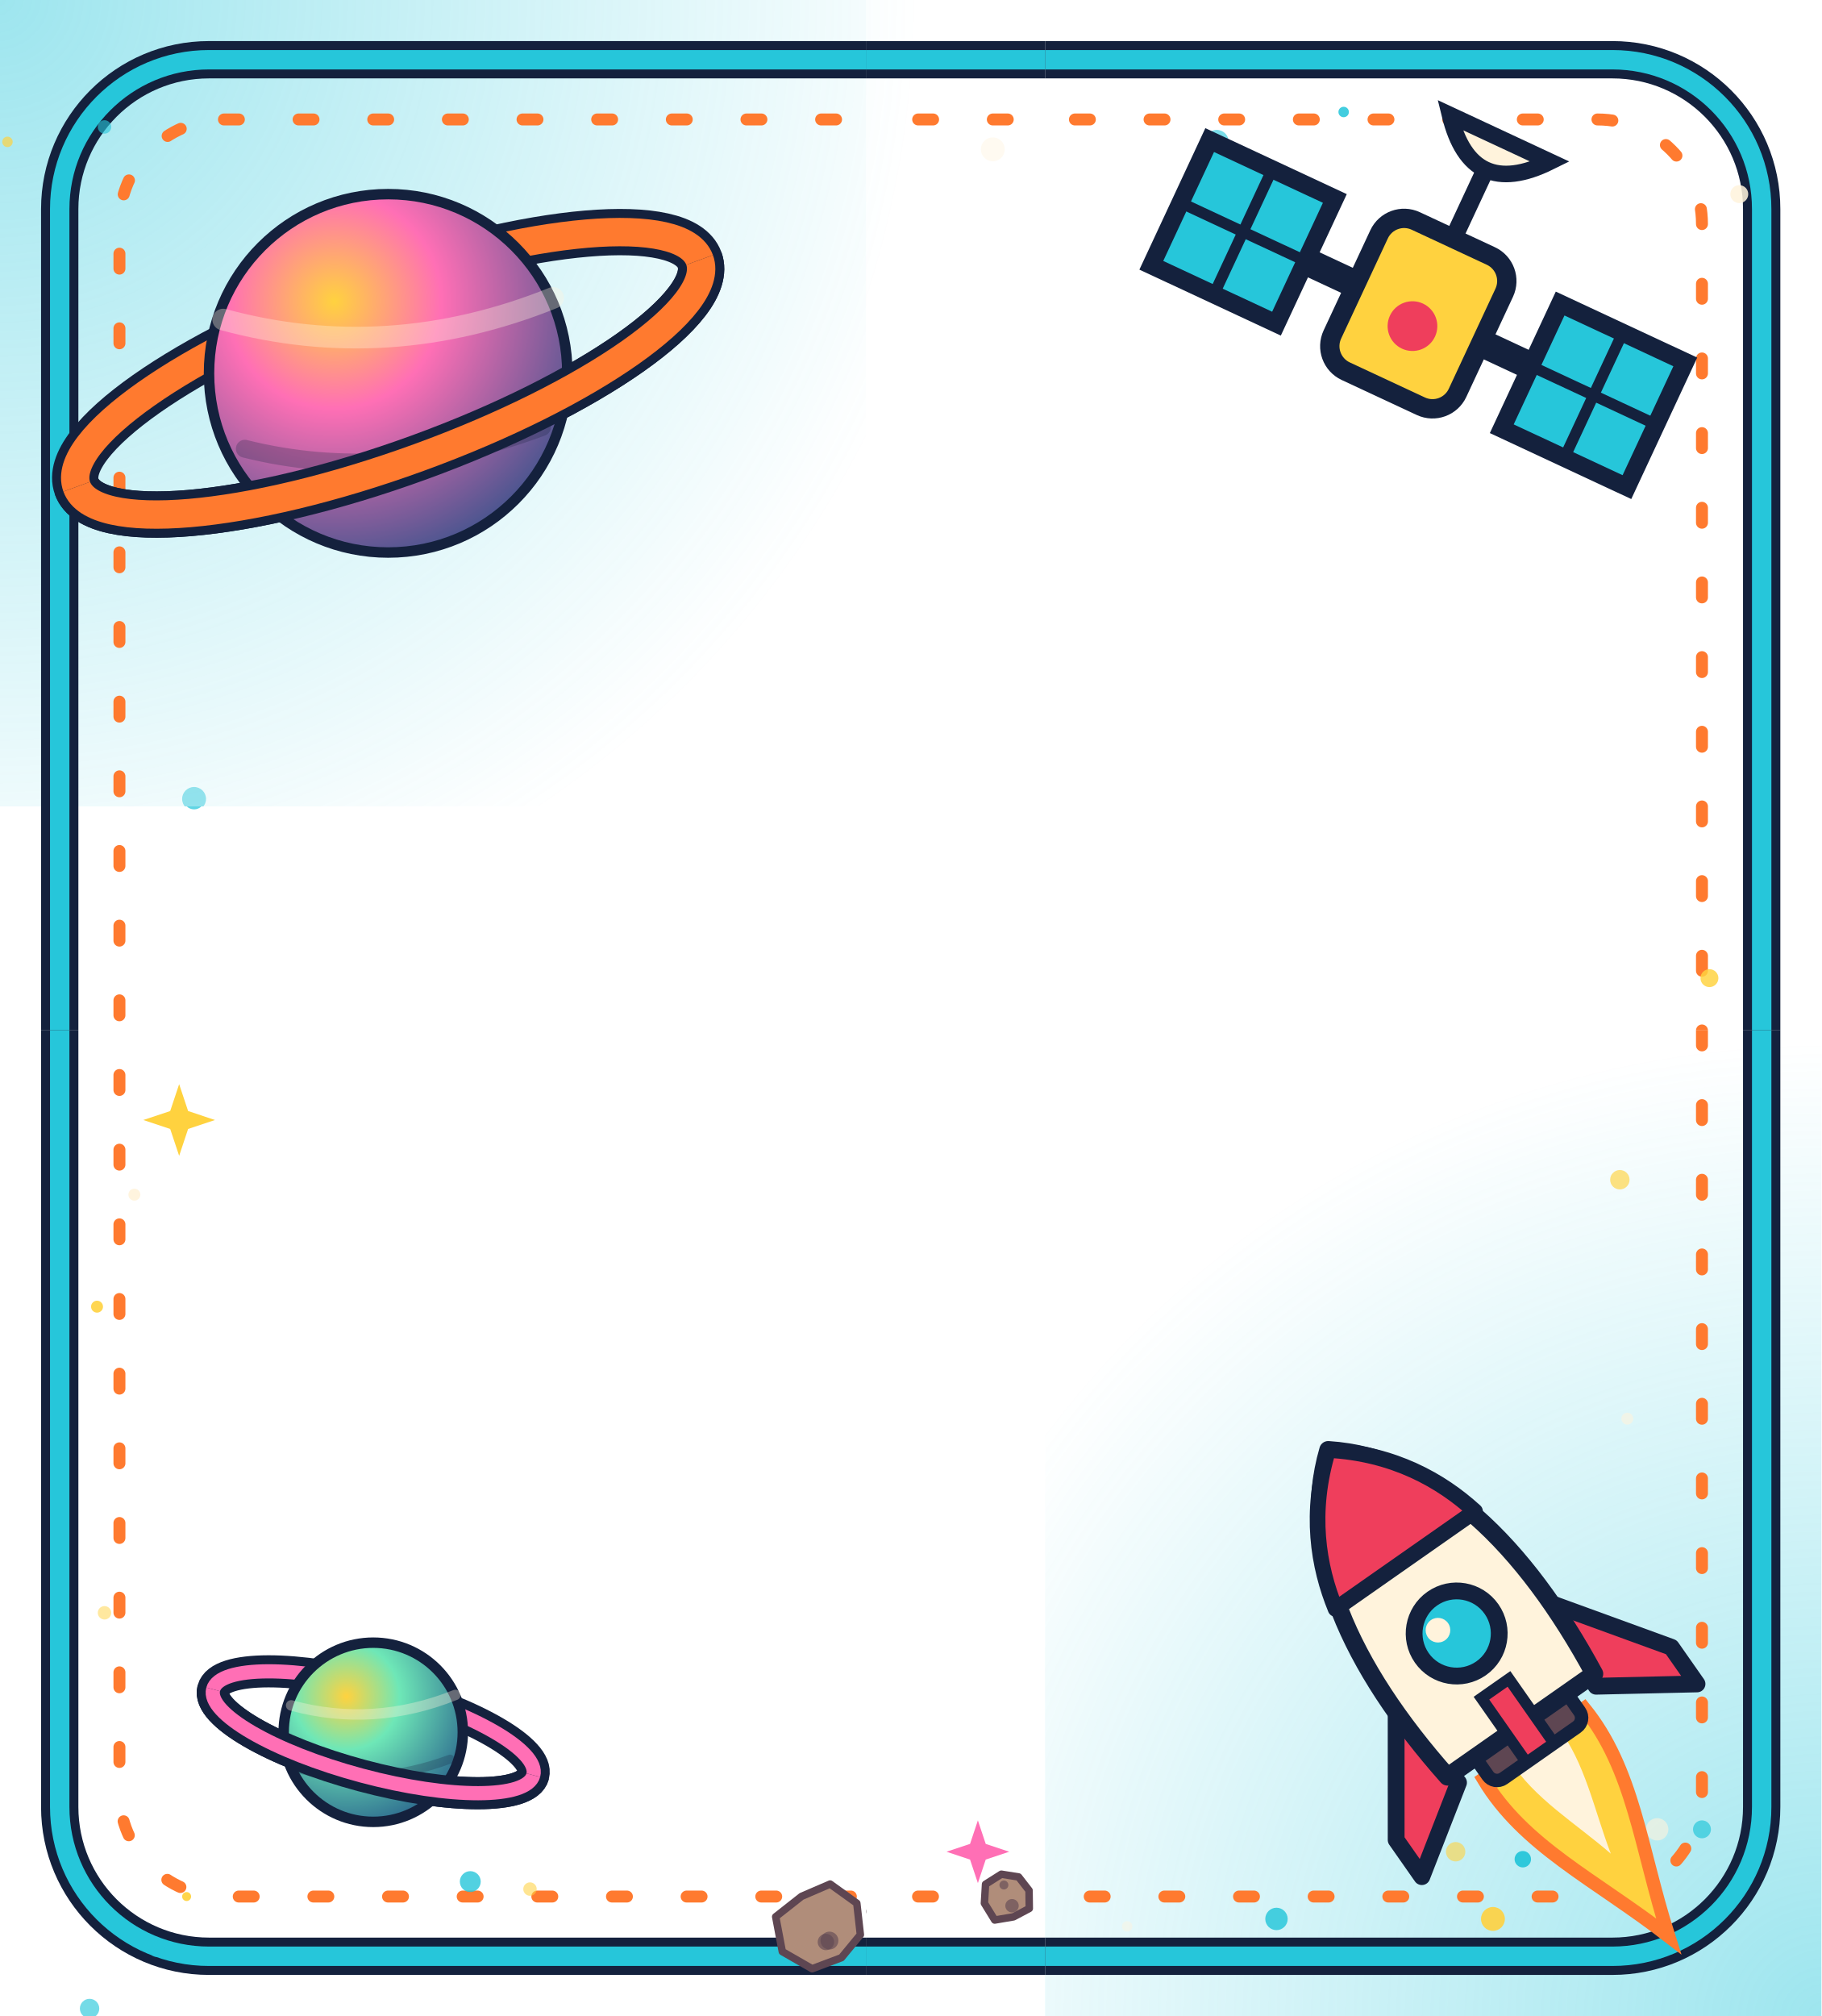
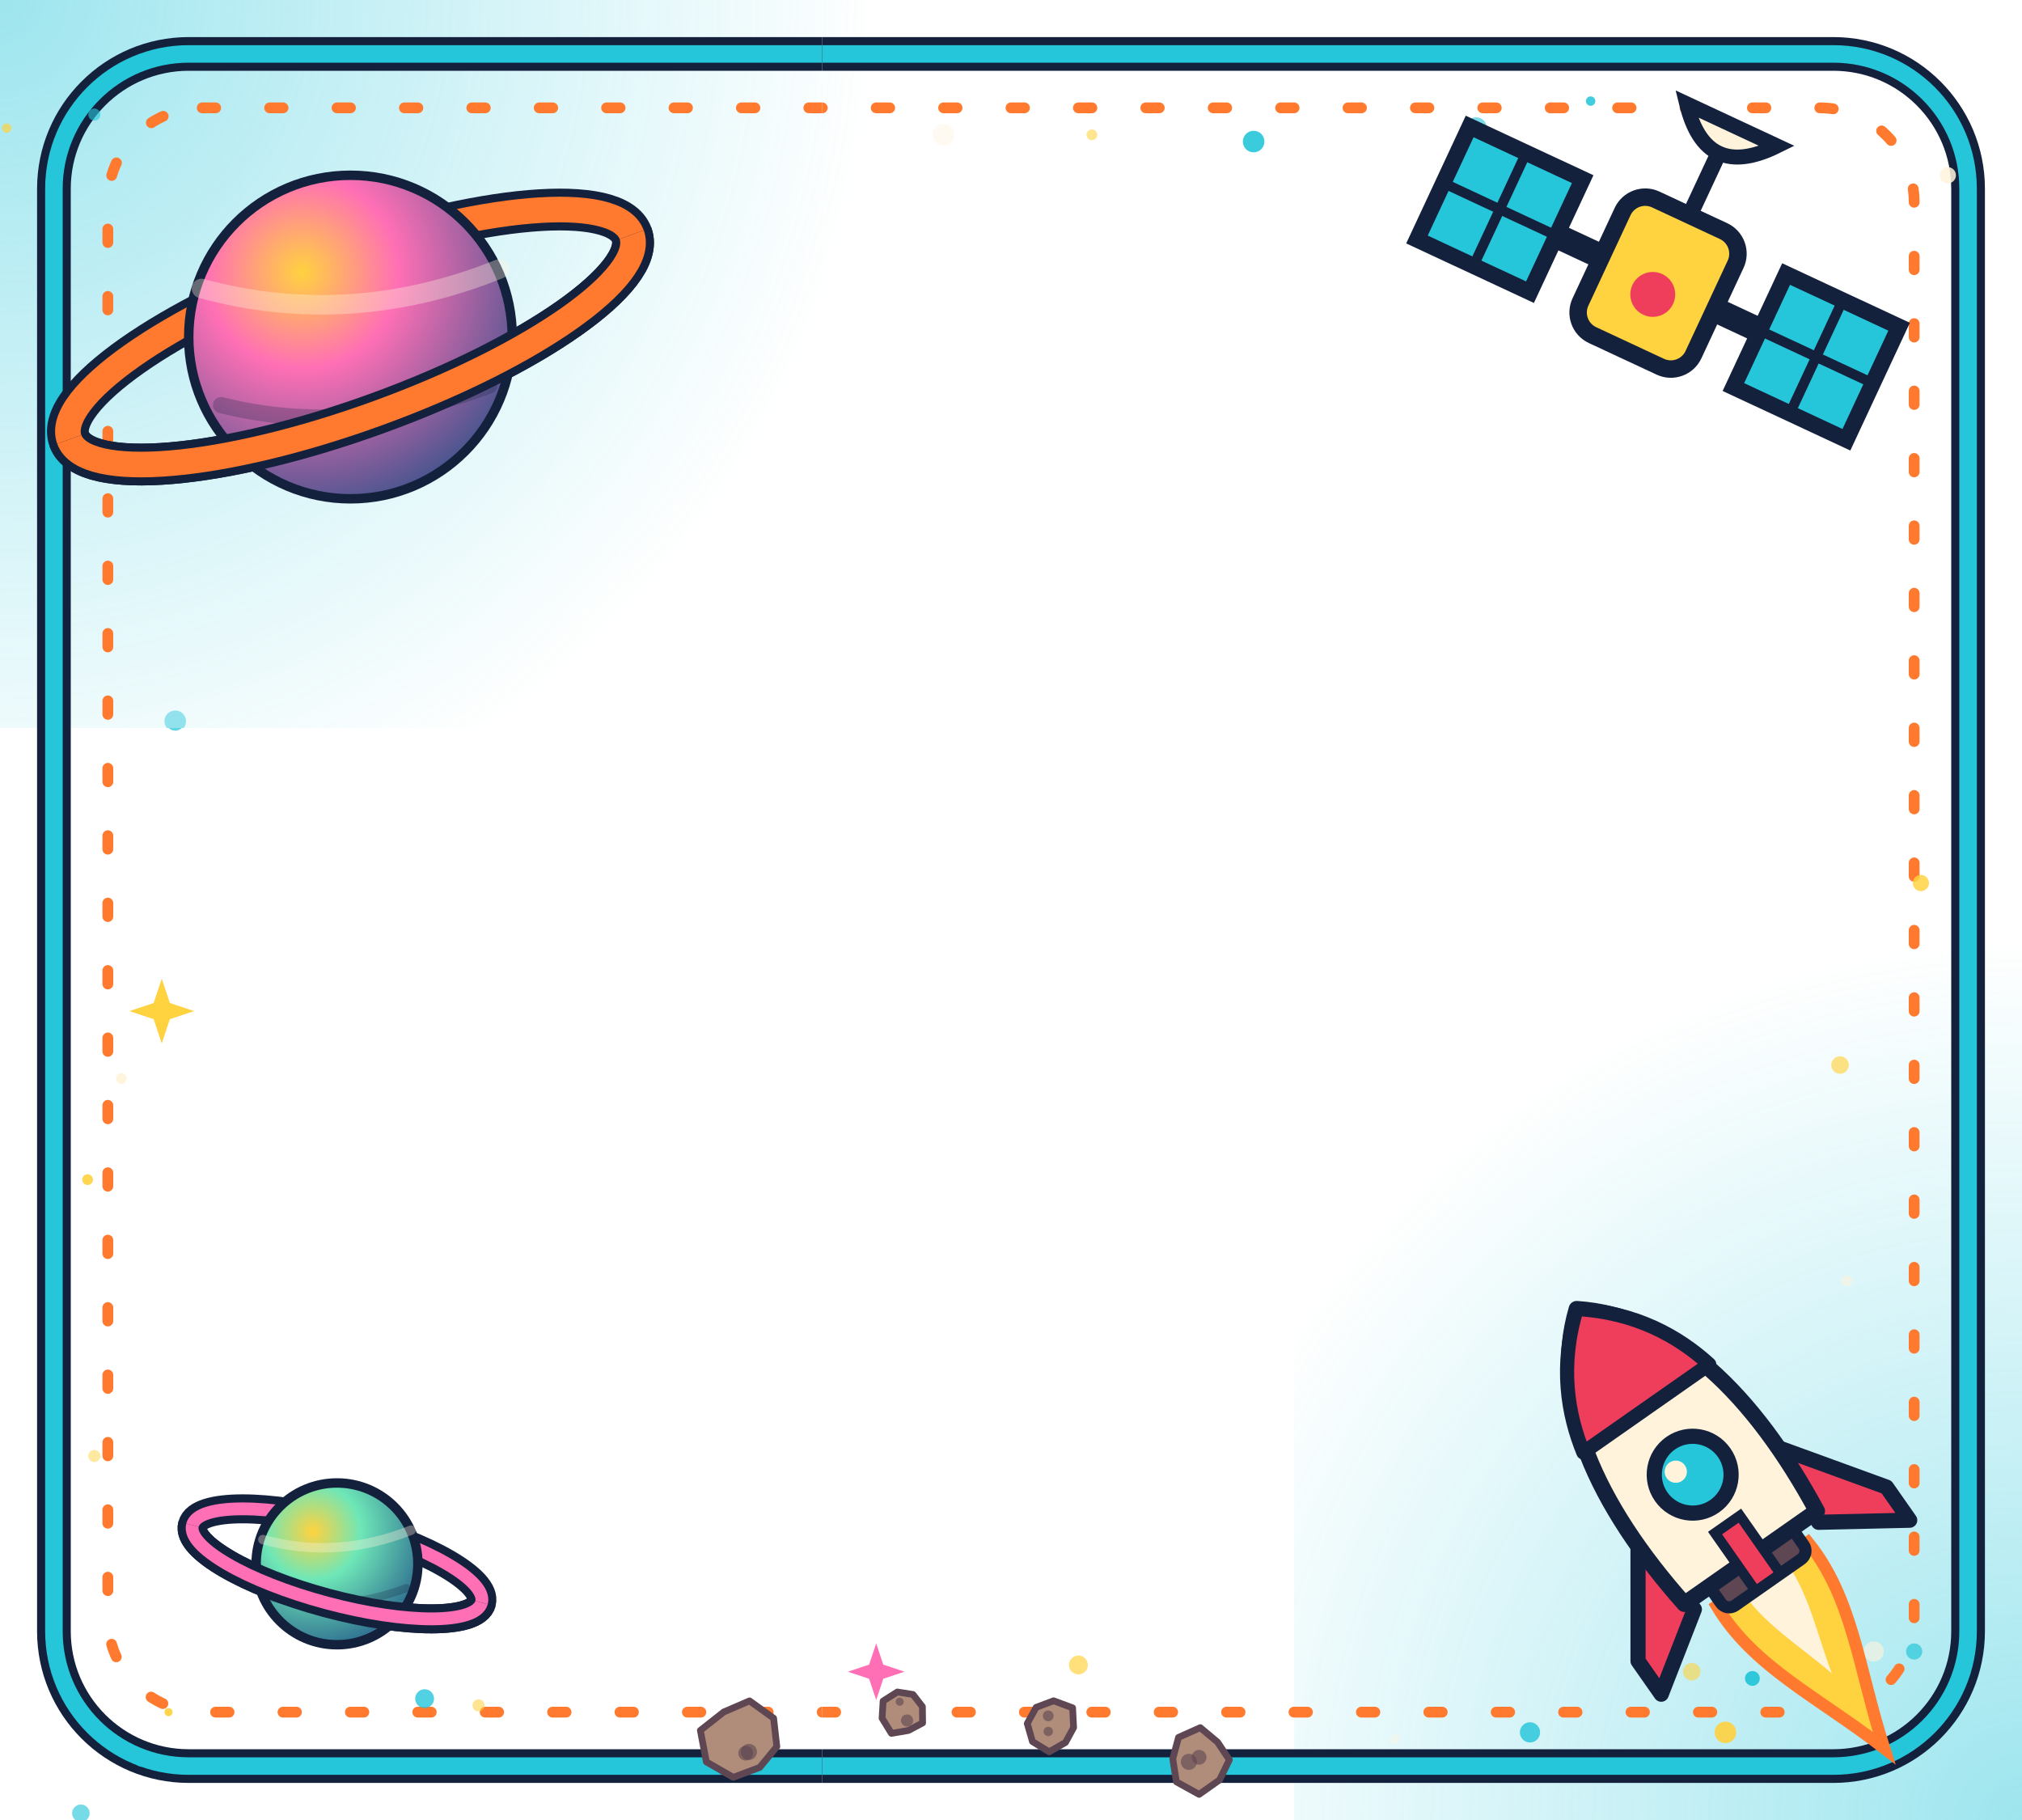
- <svg xmlns="http://www.w3.org/2000/svg" viewBox="0 0 244 270" width="244" height="270">
+ <svg xmlns="http://www.w3.org/2000/svg" viewBox="0 0 300 270" width="300" height="270">
  <defs>
    <g id="frame-art">
      <defs>
        <radialGradient id="uzay-pp1" cx=".35" cy=".3" r=".85">
          <stop offset="0" stop-color="#ffd23f" />
          <stop offset=".35" stop-color="#ff6fb5" />
          <stop offset="1" stop-color="#1f4f86" />
        </radialGradient>
        <radialGradient id="uzay-pp2" cx=".35" cy=".3" r=".85">
          <stop offset="0" stop-color="#ffd23f" />
          <stop offset=".35" stop-color="#6ee7b7" />
          <stop offset="1" stop-color="#1f4f86" />
        </radialGradient>
        <linearGradient id="uzay-pc" x1="1" x2="0">
          <stop offset="0" stop-color="#ffd23f" stop-opacity=".95" />
          <stop offset=".4" stop-color="#ff6fb5" stop-opacity=".6" />
          <stop offset="1" stop-color="#26c6da" stop-opacity="0" />
        </linearGradient>
        <radialGradient id="uzay-pg">
          <stop offset="0" stop-color="#26c6da" stop-opacity=".45" />
          <stop offset="1" stop-color="#26c6da" stop-opacity="0" />
        </radialGradient>
      </defs>
      <ellipse cx="0" cy="0" rx="130" ry="130" fill="url(#uzay-pg)" />
      <ellipse cx="450" cy="880" rx="130" ry="130" fill="url(#uzay-pg)" />
      <rect x="8" y="8" width="434" height="864" rx="20" fill="none" stroke="#14213d" stroke-width="5" />
      <rect x="8" y="8" width="434" height="864" rx="20" fill="none" stroke="#26c6da" stroke-width="2.6" />
      <rect x="16" y="16" width="418" height="848" rx="14" fill="none" stroke="#ff7a2f" stroke-width="1.6" stroke-dasharray="2 8" stroke-linecap="round" />
      <circle cx="434" cy="855" r="1.2" fill="#26c6da" opacity="0.69" />
      <circle cx="305" cy="864" r="0.7" fill="#ffd23f" opacity="0.75" />
      <circle cx="71" cy="863" r="0.9" fill="#ffd23f" opacity="0.57" />
      <circle cx="11" cy="151" r="1.3" fill="#fff3dc" opacity="0.46" />
      <circle cx="334" cy="26" r="1.4" fill="#ffd23f" opacity="0.77" />
      <circle cx="292" cy="19" r="1.3" fill="#ffd23f" opacity="0.85" />
      <circle cx="427" cy="335" r="1.0" fill="#26c6da" opacity="0.88" />
      <circle cx="410" cy="859" r="1.1" fill="#26c6da" opacity="0.94" />
      <circle cx="13" cy="785" r="0.8" fill="#ffd23f" opacity="0.90" />
      <circle cx="256" cy="871" r="0.9" fill="#fff3dc" opacity="0.93" />
      <circle cx="21" cy="871" r="1.1" fill="#26c6da" opacity="0.67" />
      <circle cx="12" cy="230" r="1.1" fill="#fff3dc" opacity="0.51" />
      <circle cx="11" cy="135" r="1.4" fill="#fff3dc" opacity="0.94" />
      <circle cx="23" cy="362" r="1.3" fill="#ffd23f" opacity="0.76" />
      <circle cx="14" cy="17" r="0.9" fill="#26c6da" opacity="0.61" />
      <circle cx="7" cy="196" r="0.9" fill="#fff3dc" opacity="0.46" />
      <circle cx="5" cy="482" r="1.1" fill="#fff3dc" opacity="0.71" />
      <circle cx="423" cy="832" r="1.0" fill="#26c6da" opacity="0.79" />
      <circle cx="180" cy="857" r="1.4" fill="#ffd23f" opacity="0.69" />
      <circle cx="429" cy="335" r="1.4" fill="#ffd23f" opacity="0.88" />
      <circle cx="12" cy="298" r="0.9" fill="#26c6da" opacity="0.57" />
      <circle cx="26" cy="677" r="1.4" fill="#26c6da" opacity="0.73" />
      <circle cx="423" cy="702" r="0.8" fill="#ffd23f" opacity="0.68" />
      <circle cx="244" cy="856" r="1.1" fill="#ffd23f" opacity="0.85" />
      <circle cx="18" cy="770" r="0.8" fill="#fff3dc" opacity="0.94" />
      <circle cx="369" cy="19" r="1.6" fill="#26c6da" opacity="0.62" />
      <circle cx="279" cy="855" r="1.4" fill="#26c6da" opacity="0.40" />
      <circle cx="439" cy="26" r="1.2" fill="#fff3dc" opacity="0.86" />
      <circle cx="162" cy="20" r="0.8" fill="#ffd23f" opacity="0.58" />
      <circle cx="340" cy="26" r="0.9" fill="#26c6da" opacity="0.89" />
      <circle cx="12" cy="879" r="1.3" fill="#26c6da" opacity="0.64" />
      <circle cx="25" cy="864" r="0.6" fill="#ffd23f" opacity="0.94" />
      <circle cx="357" cy="868" r="0.7" fill="#fff3dc" opacity="0.42" />
      <circle cx="335" cy="6" r="1.1" fill="#fff3dc" opacity="0.80" />
      <circle cx="336" cy="875" r="0.8" fill="#ffd23f" opacity="0.94" />
      <circle cx="1" cy="19" r="0.7" fill="#ffd23f" opacity="0.69" />
      <circle cx="424" cy="800" r="0.8" fill="#fff3dc" opacity="0.56" />
      <circle cx="435" cy="141" r="1.2" fill="#ffd23f" opacity="0.83" />
      <circle cx="423" cy="768" r="1.3" fill="#ffd23f" opacity="0.65" />
      <circle cx="406" cy="867" r="1.6" fill="#ffd23f" opacity="0.90" />
      <circle cx="253" cy="867" r="1.3" fill="#fff3dc" opacity="0.94" />
      <circle cx="446" cy="316" r="0.7" fill="#26c6da" opacity="0.45" />
      <circle cx="377" cy="867" r="1.5" fill="#26c6da" opacity="0.83" />
      <circle cx="428" cy="855" r="1.5" fill="#fff3dc" opacity="0.60" />
      <circle cx="313" cy="868" r="0.7" fill="#fff3dc" opacity="0.60" />
      <circle cx="140" cy="20" r="1.6" fill="#fff3dc" opacity="0.41" />
      <circle cx="25" cy="523" r="1.6" fill="#fff3dc" opacity="0.49" />
      <circle cx="437" cy="681" r="0.6" fill="#fff3dc" opacity="0.75" />
      <circle cx="445" cy="647" r="1.5" fill="#26c6da" opacity="0.88" />
      <circle cx="14" cy="826" r="0.9" fill="#ffd23f" opacity="0.50" />
      <circle cx="186" cy="21" r="1.6" fill="#26c6da" opacity="0.91" />
      <circle cx="63" cy="862" r="1.4" fill="#26c6da" opacity="0.80" />
      <circle cx="13" cy="244" r="1.0" fill="#26c6da" opacity="0.91" />
      <circle cx="268" cy="9" r="0.9" fill="#26c6da" opacity="0.45" />
      <circle cx="26" cy="107" r="1.6" fill="#26c6da" opacity="0.47" />
      <circle cx="401" cy="858" r="1.3" fill="#ffd23f" opacity="0.60" />
      <circle cx="317" cy="869" r="0.9" fill="#ffd23f" opacity="0.61" />
      <circle cx="444" cy="628" r="0.7" fill="#fff3dc" opacity="0.91" />
      <circle cx="259" cy="875" r="0.9" fill="#ffd23f" opacity="0.47" />
      <circle cx="386" cy="15" r="0.7" fill="#26c6da" opacity="0.87" />
      <g transform="translate(110 868) rotate(57)">
        <path d="M5.0 0.0 L4.1 4.1 L0.0 6.2 L-4.4 4.4 L-4.8 0.0 L-4.1 -4.1 L-0.0 -5.7 L3.8 -3.8Z" fill="#b08d7a" stroke="#5e4652" stroke-width="1.0" stroke-linejoin="round" />
        <circle cx="2.2" cy="0.1" r="1.2" fill="#5e4652" opacity=".6" />
        <circle cx="2.1" cy="0.6" r="1.1" fill="#5e4652" opacity=".6" />
      </g>
      <g transform="translate(132 866) rotate(45)">
        <path d="M3.1 0.0 L2.3 2.3 L0.0 2.9 L-2.4 2.4 L-3.4 0.0 L-2.1 -2.1 L-0.0 -3.1 L1.8 -1.8Z" fill="#b08d7a" stroke="#5e4652" stroke-width="1.0" stroke-linejoin="round" />
        <circle cx="-1.1" cy="1.2" r="0.6" fill="#5e4652" opacity=".6" />
        <circle cx="-0.7" cy="1.0" r="0.8" fill="#5e4652" opacity=".6" />
      </g>
      <g transform="translate(154 864) rotate(29)">
        <path d="M3.3 0.0 L2.0 2.0 L0.0 3.6 L-2.3 2.3 L-3.4 0.0 L-2.2 -2.2 L-0.0 -3.0 L2.1 -2.1Z" fill="#b08d7a" stroke="#5e4652" stroke-width="1.0" stroke-linejoin="round" />
        <circle cx="1.1" cy="0.8" r="0.9" fill="#5e4652" opacity=".6" />
        <circle cx="-1.2" cy="-1.1" r="0.6" fill="#5e4652" opacity=".6" />
      </g>
      <g transform="translate(176 866) rotate(5)">
        <path d="M3.3 0.0 L2.3 2.3 L0.0 3.9 L-2.6 2.6 L-3.6 0.0 L-2.5 -2.5 L-0.0 -3.7 L2.9 -2.9Z" fill="#b08d7a" stroke="#5e4652" stroke-width="1.0" stroke-linejoin="round" />
        <circle cx="-0.6" cy="-1.4" r="0.8" fill="#5e4652" opacity=".6" />
        <circle cx="-0.4" cy="0.9" r="0.7" fill="#5e4652" opacity=".6" />
      </g>
      <g transform="translate(198 871) rotate(1)">
        <path d="M4.4 0.0 L3.0 3.0 L0.0 5.2 L-3.4 3.4 L-4.0 0.0 L-3.2 -3.2 L-0.0 -4.7 L2.6 -2.6Z" fill="#b08d7a" stroke="#5e4652" stroke-width="1.0" stroke-linejoin="round" />
        <circle cx="-1.6" cy="0.4" r="1.2" fill="#5e4652" opacity=".6" />
        <circle cx="-0.1" cy="-0.3" r="1.1" fill="#5e4652" opacity=".6" />
      </g>
      <g transform="translate(220 865) rotate(79)">
        <path d="M5.8 0.0 L3.4 3.4 L0.0 5.7 L-4.6 4.6 L-5.5 0.0 L-3.5 -3.5 L-0.0 -5.2 L4.5 -4.5Z" fill="#b08d7a" stroke="#5e4652" stroke-width="1.0" stroke-linejoin="round" />
        <circle cx="0.6" cy="-1.1" r="1.5" fill="#5e4652" opacity=".6" />
        <circle cx="1.3" cy="2.4" r="1.6" fill="#5e4652" opacity=".6" />
      </g>
      <g transform="translate(242 867) rotate(73)">
        <path d="M6.6 0.0 L4.5 4.5 L0.0 6.0 L-4.1 4.1 L-6.5 0.0 L-4.3 -4.3 L-0.0 -6.3 L3.7 -3.7Z" fill="#b08d7a" stroke="#5e4652" stroke-width="1.0" stroke-linejoin="round" />
        <circle cx="-2.0" cy="-1.1" r="1.4" fill="#5e4652" opacity=".6" />
        <circle cx="0.4" cy="-1.5" r="1.1" fill="#5e4652" opacity=".6" />
      </g>
      <g transform="translate(264 872) rotate(6)">
        <path d="M6.4 0.0 L4.2 4.2 L0.0 6.9 L-4.4 4.4 L-4.7 0.0 L-4.8 -4.8 L-0.0 -5.6 L4.7 -4.7Z" fill="#b08d7a" stroke="#5e4652" stroke-width="1.0" stroke-linejoin="round" />
        <circle cx="1.6" cy="-1.8" r="1.0" fill="#5e4652" opacity=".6" />
        <circle cx="-2.4" cy="1.4" r="1.6" fill="#5e4652" opacity=".6" />
      </g>
      <g transform="translate(286 865) rotate(10)">
        <path d="M4.4 0.0 L3.1 3.1 L0.0 4.5 L-3.3 3.3 L-4.3 0.0 L-3.2 -3.2 L-0.0 -3.2 L2.3 -2.3Z" fill="#b08d7a" stroke="#5e4652" stroke-width="1.0" stroke-linejoin="round" />
        <circle cx="1.2" cy="0.4" r="0.8" fill="#5e4652" opacity=".6" />
        <circle cx="-1.3" cy="-0.6" r="0.8" fill="#5e4652" opacity=".6" />
      </g>
      <g transform="translate(308 867) rotate(40)">
        <path d="M2.9 0.0 L2.2 2.2 L0.0 2.9 L-2.1 2.1 L-3.3 0.0 L-2.1 -2.1 L-0.0 -3.8 L2.5 -2.5Z" fill="#b08d7a" stroke="#5e4652" stroke-width="1.0" stroke-linejoin="round" />
        <circle cx="-0.1" cy="0.4" r="0.7" fill="#5e4652" opacity=".6" />
        <circle cx="-1.4" cy="-1.2" r="0.7" fill="#5e4652" opacity=".6" />
      </g>
      <g transform="translate(330 866) rotate(23)">
        <path d="M4.2 0.0 L2.2 2.2 L0.0 3.7 L-2.5 2.5 L-3.5 0.0 L-2.9 -2.9 L-0.0 -3.4 L2.2 -2.2Z" fill="#b08d7a" stroke="#5e4652" stroke-width="1.0" stroke-linejoin="round" />
        <circle cx="-1.1" cy="1.6" r="0.8" fill="#5e4652" opacity=".6" />
        <circle cx="-1.2" cy="1.5" r="1.0" fill="#5e4652" opacity=".6" />
      </g>
      <g transform="translate(15 420) rotate(30)">
        <path d="M3.5 0.0 L2.7 2.7 L0.0 4.7 L-3.0 3.0 L-4.6 0.0 L-2.8 -2.8 L-0.0 -4.8 L2.5 -2.5Z" fill="#b08d7a" stroke="#5e4652" stroke-width="1.0" stroke-linejoin="round" />
        <circle cx="0.4" cy="-1.1" r="0.8" fill="#5e4652" opacity=".6" />
        <circle cx="1.4" cy="-0.3" r="1.2" fill="#5e4652" opacity=".6" />
      </g>
      <g transform="translate(11 450) rotate(66)">
        <path d="M4.6 0.0 L2.8 2.8 L0.0 4.7 L-3.7 3.7 L-4.9 0.0 L-3.1 -3.1 L-0.0 -4.2 L2.6 -2.6Z" fill="#b08d7a" stroke="#5e4652" stroke-width="1.0" stroke-linejoin="round" />
        <circle cx="1.0" cy="-1.3" r="0.9" fill="#5e4652" opacity=".6" />
        <circle cx="-1.8" cy="-1.3" r="1.0" fill="#5e4652" opacity=".6" />
      </g>
      <g transform="translate(12 480) rotate(16)">
        <path d="M3.6 0.0 L2.0 2.0 L0.0 2.8 L-2.3 2.3 L-3.8 0.0 L-2.7 -2.7 L-0.0 -3.4 L2.0 -2.0Z" fill="#b08d7a" stroke="#5e4652" stroke-width="1.0" stroke-linejoin="round" />
        <circle cx="1.1" cy="1.4" r="1.0" fill="#5e4652" opacity=".6" />
        <circle cx="0.1" cy="-0.3" r="0.8" fill="#5e4652" opacity=".6" />
      </g>
      <g transform="translate(14 510) rotate(89)">
        <path d="M3.5 0.0 L2.3 2.3 L0.0 3.5 L-2.5 2.5 L-3.2 0.0 L-2.4 -2.4 L-0.0 -4.0 L2.2 -2.2Z" fill="#b08d7a" stroke="#5e4652" stroke-width="1.0" stroke-linejoin="round" />
        <circle cx="-0.7" cy="-0.6" r="1.0" fill="#5e4652" opacity=".6" />
        <circle cx="-0.6" cy="1.0" r="1.0" fill="#5e4652" opacity=".6" />
      </g>
      <g transform="translate(14 540) rotate(72)">
        <path d="M2.7 0.0 L2.2 2.2 L0.0 2.5 L-2.0 2.0 L-3.2 0.0 L-2.3 -2.3 L-0.0 -2.6 L1.7 -1.7Z" fill="#b08d7a" stroke="#5e4652" stroke-width="1.0" stroke-linejoin="round" />
        <circle cx="-1.1" cy="-0.4" r="0.7" fill="#5e4652" opacity=".6" />
        <circle cx="-0.5" cy="0.8" r="0.7" fill="#5e4652" opacity=".6" />
      </g>
      <g transform="translate(13 570) rotate(74)">
        <path d="M3.2 0.0 L2.0 2.0 L0.0 2.8 L-1.9 1.9 L-3.4 0.0 L-2.5 -2.5 L-0.0 -2.5 L2.4 -2.4Z" fill="#b08d7a" stroke="#5e4652" stroke-width="1.0" stroke-linejoin="round" />
        <circle cx="-1.2" cy="-0.2" r="0.6" fill="#5e4652" opacity=".6" />
        <circle cx="1.1" cy="-0.2" r="0.7" fill="#5e4652" opacity=".6" />
      </g>
      <g transform="translate(11 600) rotate(23)">
        <path d="M2.4 0.0 L1.7 1.7 L0.0 2.9 L-2.2 2.2 L-3.1 0.0 L-1.8 -1.8 L-0.0 -3.4 L1.7 -1.7Z" fill="#b08d7a" stroke="#5e4652" stroke-width="1.0" stroke-linejoin="round" />
        <circle cx="-0.2" cy="-0.4" r="0.5" fill="#5e4652" opacity=".6" />
        <circle cx="1.1" cy="0.5" r="0.5" fill="#5e4652" opacity=".6" />
      </g>
      <g transform="translate(10 630) rotate(73)">
        <path d="M2.9 0.0 L2.1 2.1 L0.0 3.0 L-2.3 2.3 L-2.9 0.0 L-2.3 -2.3 L-0.0 -2.6 L2.3 -2.3Z" fill="#b08d7a" stroke="#5e4652" stroke-width="1.0" stroke-linejoin="round" />
        <circle cx="0.2" cy="-0.5" r="0.9" fill="#5e4652" opacity=".6" />
        <circle cx="1.2" cy="0.4" r="0.7" fill="#5e4652" opacity=".6" />
      </g>
      <g transform="translate(24 250)">
        <path d="M0 -6 L1.5 -1.5 L6 0 L1.5 1.5 L0 6 L-1.5 1.5 L-6 0 L-1.5 -1.5Z" fill="#ffd23f" transform="scale(1.00)" />
      </g>
      <g transform="translate(426 330)">
        <path d="M0 -6 L1.5 -1.5 L6 0 L1.5 1.5 L0 6 L-1.5 1.5 L-6 0 L-1.5 -1.5Z" fill="#ff6fb5" transform="scale(1.00)" />
      </g>
      <g transform="translate(426 700)">
        <path d="M0 -6 L1.5 -1.5 L6 0 L1.5 1.5 L0 6 L-1.5 1.5 L-6 0 L-1.5 -1.5Z" fill="#26c6da" transform="scale(0.80)" />
      </g>
      <g transform="translate(24 760)">
        <path d="M0 -6 L1.5 -1.5 L6 0 L1.5 1.5 L0 6 L-1.5 1.5 L-6 0 L-1.5 -1.5Z" fill="#ffd23f" transform="scale(0.80)" />
      </g>
      <g transform="translate(300 22)">
        <path d="M0 -6 L1.5 -1.5 L6 0 L1.5 1.5 L0 6 L-1.5 1.5 L-6 0 L-1.5 -1.5Z" fill="#6ee7b7" transform="scale(0.80)" />
      </g>
      <g transform="translate(150 858)">
        <path d="M0 -6 L1.5 -1.5 L6 0 L1.5 1.5 L0 6 L-1.5 1.5 L-6 0 L-1.5 -1.5Z" fill="#ff6fb5" transform="scale(0.70)" />
      </g>
      <g transform="translate(52 50)">
        <ellipse rx="44.4" ry="12.0" fill="none" stroke="#14213d" stroke-width="6.2" transform="rotate(-20)" />
        <ellipse rx="44.4" ry="12.0" fill="none" stroke="#ff7a2f" stroke-width="3.8" transform="rotate(-20)" />
        <circle r="24" fill="url(#uzay-pp1)" stroke="#14213d" stroke-width="1.4" />
        <path d="M-22.1 -7.2 Q0 -1.2 22.1 -10.1" fill="none" stroke="#fff3dc" stroke-width="2.9" opacity=".35" stroke-linecap="round" />
        <path d="M-19.2 10.1 Q0 14.9 20.6 7.2" fill="none" stroke="#14213d" stroke-width="2.4" opacity=".25" stroke-linecap="round" />
        <path d="M-44.4 0 A44.4 12.0 0 0 0 44.4 0" fill="none" stroke="#14213d" stroke-width="6.2" transform="rotate(-20)" />
        <path d="M-44.4 0 A44.4 12.0 0 0 0 44.4 0" fill="none" stroke="#ff7a2f" stroke-width="3.8" transform="rotate(-20)" />
      </g>
      <g transform="translate(396 42) rotate(25)">
        <g transform="scale(1.85)">
          <path d="M-12 0 H12" stroke="#14213d" stroke-width="2" />
          <g transform="translate(-8 0)">
            <rect x="-11" y="-5" width="10" height="10" fill="#26c6da" stroke="#14213d" stroke-width="1.3" />
            <path d="M-6 -5 V5 M-11 0 H-1" stroke="#14213d" stroke-width=".8" />
          </g>
          <g transform="translate(8 0) scale(-1 1)">
            <rect x="-11" y="-5" width="10" height="10" fill="#26c6da" stroke="#14213d" stroke-width="1.3" />
            <path d="M-6 -5 V5 M-11 0 H-1" stroke="#14213d" stroke-width=".8" />
          </g>
          <rect x="-5" y="-6" width="10" height="12" rx="2" fill="#ffd23f" stroke="#14213d" stroke-width="1.4" />
          <path d="M0 -6 V-11" stroke="#14213d" stroke-width="1.3" />
          <path d="M-4 -14 Q0 -9 4 -14Z" fill="#fff3dc" stroke="#14213d" stroke-width="1.2" />
          <circle cy="1" r="1.8" fill="#ef3e5c" />
        </g>
      </g>
      <g transform="translate(402 830) rotate(-35)">
        <g transform="scale(1.5)">
          <g transform="translate(0 11)">
            <g>
              <path d="M-5.5 0 C-6 7 -2.5 13 0 21 C2.5 13 6 7 5.5 0Z" fill="#ffd23f" stroke="#ff7a2f" stroke-width="1.2" />
              <path d="M-2.6 0 C-2.8 4 -1 8 0 12 C1 8 2.8 4 2.6 0Z" fill="#fff3dc" />
              <animateTransform attributeName="transform" type="scale" values="1 1;1.08 1.3;.95 .9;1 1" dur=".7s" repeatCount="indefinite" calcMode="spline" keySplines=".4 0 .6 1;.4 0 .6 1;.4 0 .6 1" />
            </g>
          </g>
          <path d="M-8 1 L-15 11 L-15 15 L-7.5 10Z M8 1 L15 11 L15 15 L7.5 10Z" fill="#ef3e5c" stroke="#14213d" stroke-width="1.5" stroke-linejoin="round" />
          <rect x="-5" y="8" width="10" height="4" rx="1" fill="#5e4652" stroke="#14213d" stroke-width="1.2" />
          <path d="M0 -21 C7.5 -15 9.5 -4 8 9 L-8 9 C-9.5 -4 -7.5 -15 0 -21Z" fill="#fff3dc" stroke="#14213d" stroke-width="1.6" stroke-linejoin="round" />
          <path d="M0 -21 C4.6 -17.4 6.7 -13 7.6 -9 L-7.6 -9 C-6.7 -13 -4.6 -17.4 0 -21Z" fill="#ef3e5c" stroke="#14213d" stroke-width="1.4" stroke-linejoin="round" />
          <circle cy="-1" r="3.8" fill="#26c6da" stroke="#14213d" stroke-width="1.5" />
          <circle cx="-1.2" cy="-2.2" r="1.1" fill="#fff3dc" />
          <path d="M-1.5 5 V12 H1.5 V5Z" fill="#ef3e5c" stroke="#14213d" stroke-width="1" />
        </g>
      </g>
      <g transform="translate(50 842)">
        <ellipse rx="22.2" ry="6.0" fill="none" stroke="#14213d" stroke-width="4.3" transform="rotate(15)" />
        <ellipse rx="22.2" ry="6.0" fill="none" stroke="#ff6fb5" stroke-width="1.9" transform="rotate(15)" />
        <circle r="12" fill="url(#uzay-pp2)" stroke="#14213d" stroke-width="1.4" />
        <path d="M-11.0 -3.6 Q0 -0.6 11.0 -5.0" fill="none" stroke="#fff3dc" stroke-width="1.4" opacity=".35" stroke-linecap="round" />
        <path d="M-9.6 5.0 Q0 7.4 10.3 3.6" fill="none" stroke="#14213d" stroke-width="1.2" opacity=".25" stroke-linecap="round" />
        <path d="M-22.2 0 A22.2 6.0 0 0 0 22.2 0" fill="none" stroke="#14213d" stroke-width="4.3" transform="rotate(15)" />
        <path d="M-22.2 0 A22.2 6.0 0 0 0 22.2 0" fill="none" stroke="#ff6fb5" stroke-width="1.9" transform="rotate(15)" />
      </g>
      <g transform="translate(250 30) rotate(-170)">
        <path d="M0 -6.0 Q-40.0 -3.6 -80 0 Q-40.0 3.6 0 6.0Z" fill="url(#uzay-pc)" />
        <circle r="5.1" fill="#ffd23f" stroke="#ff7a2f" stroke-width="1.4" />
        <circle cx="1.2" cy="-1.2" r="2.1" fill="#fff3dc" />
      </g>
    </g>
  </defs>
-   <svg x="0" y="0" width="116" height="108" viewBox="0 0 116 108">
-     <use href="#frame-art" />
-   </svg>
-   <svg x="116" y="0" width="24" height="108" viewBox="123 0 24 108">
-     <use href="#frame-art" />
-   </svg>
-   <svg x="140" y="0" width="104" height="108" viewBox="346 0 104 108">
-     <use href="#frame-art" />
-   </svg>
-   <svg x="0" y="108" width="116" height="30" viewBox="0 678 116 30">
-     <use href="#frame-art" />
-   </svg>
-   <svg x="140" y="108" width="104" height="30" viewBox="346 118 104 30">
-     <use href="#frame-art" />
-   </svg>
-   <svg x="0" y="138" width="116" height="132" viewBox="0 748 116 132">
-     <use href="#frame-art" />
-   </svg>
-   <svg x="116" y="138" width="24" height="132" viewBox="135 748 24 132">
-     <use href="#frame-art" />
-   </svg>
-   <svg x="140" y="138" width="104" height="132" viewBox="346 748 104 132">
+   <svg x="0" y="0" width="122" height="108" viewBox="0 0 122 108">
+     <use href="#frame-art" />
+   </svg>
+   <svg x="122" y="0" width="70" height="108" viewBox="122 0 70 108">
+     <use href="#frame-art" />
+   </svg>
+   <svg x="192" y="0" width="108" height="108" viewBox="342 0 108 108">
+     <use href="#frame-art" />
+   </svg>
+   <svg x="0" y="108" width="122" height="30" viewBox="0 678 122 30">
+     <use href="#frame-art" />
+   </svg>
+   <svg x="192" y="108" width="108" height="30" viewBox="342 118 108 30">
+     <use href="#frame-art" />
+   </svg>
+   <svg x="0" y="138" width="122" height="132" viewBox="0 748 122 132">
+     <use href="#frame-art" />
+   </svg>
+   <svg x="122" y="138" width="70" height="132" viewBox="142 748 70 132">
+     <use href="#frame-art" />
+   </svg>
+   <svg x="192" y="138" width="108" height="132" viewBox="342 748 108 132">
    <use href="#frame-art" />
  </svg>
</svg>
